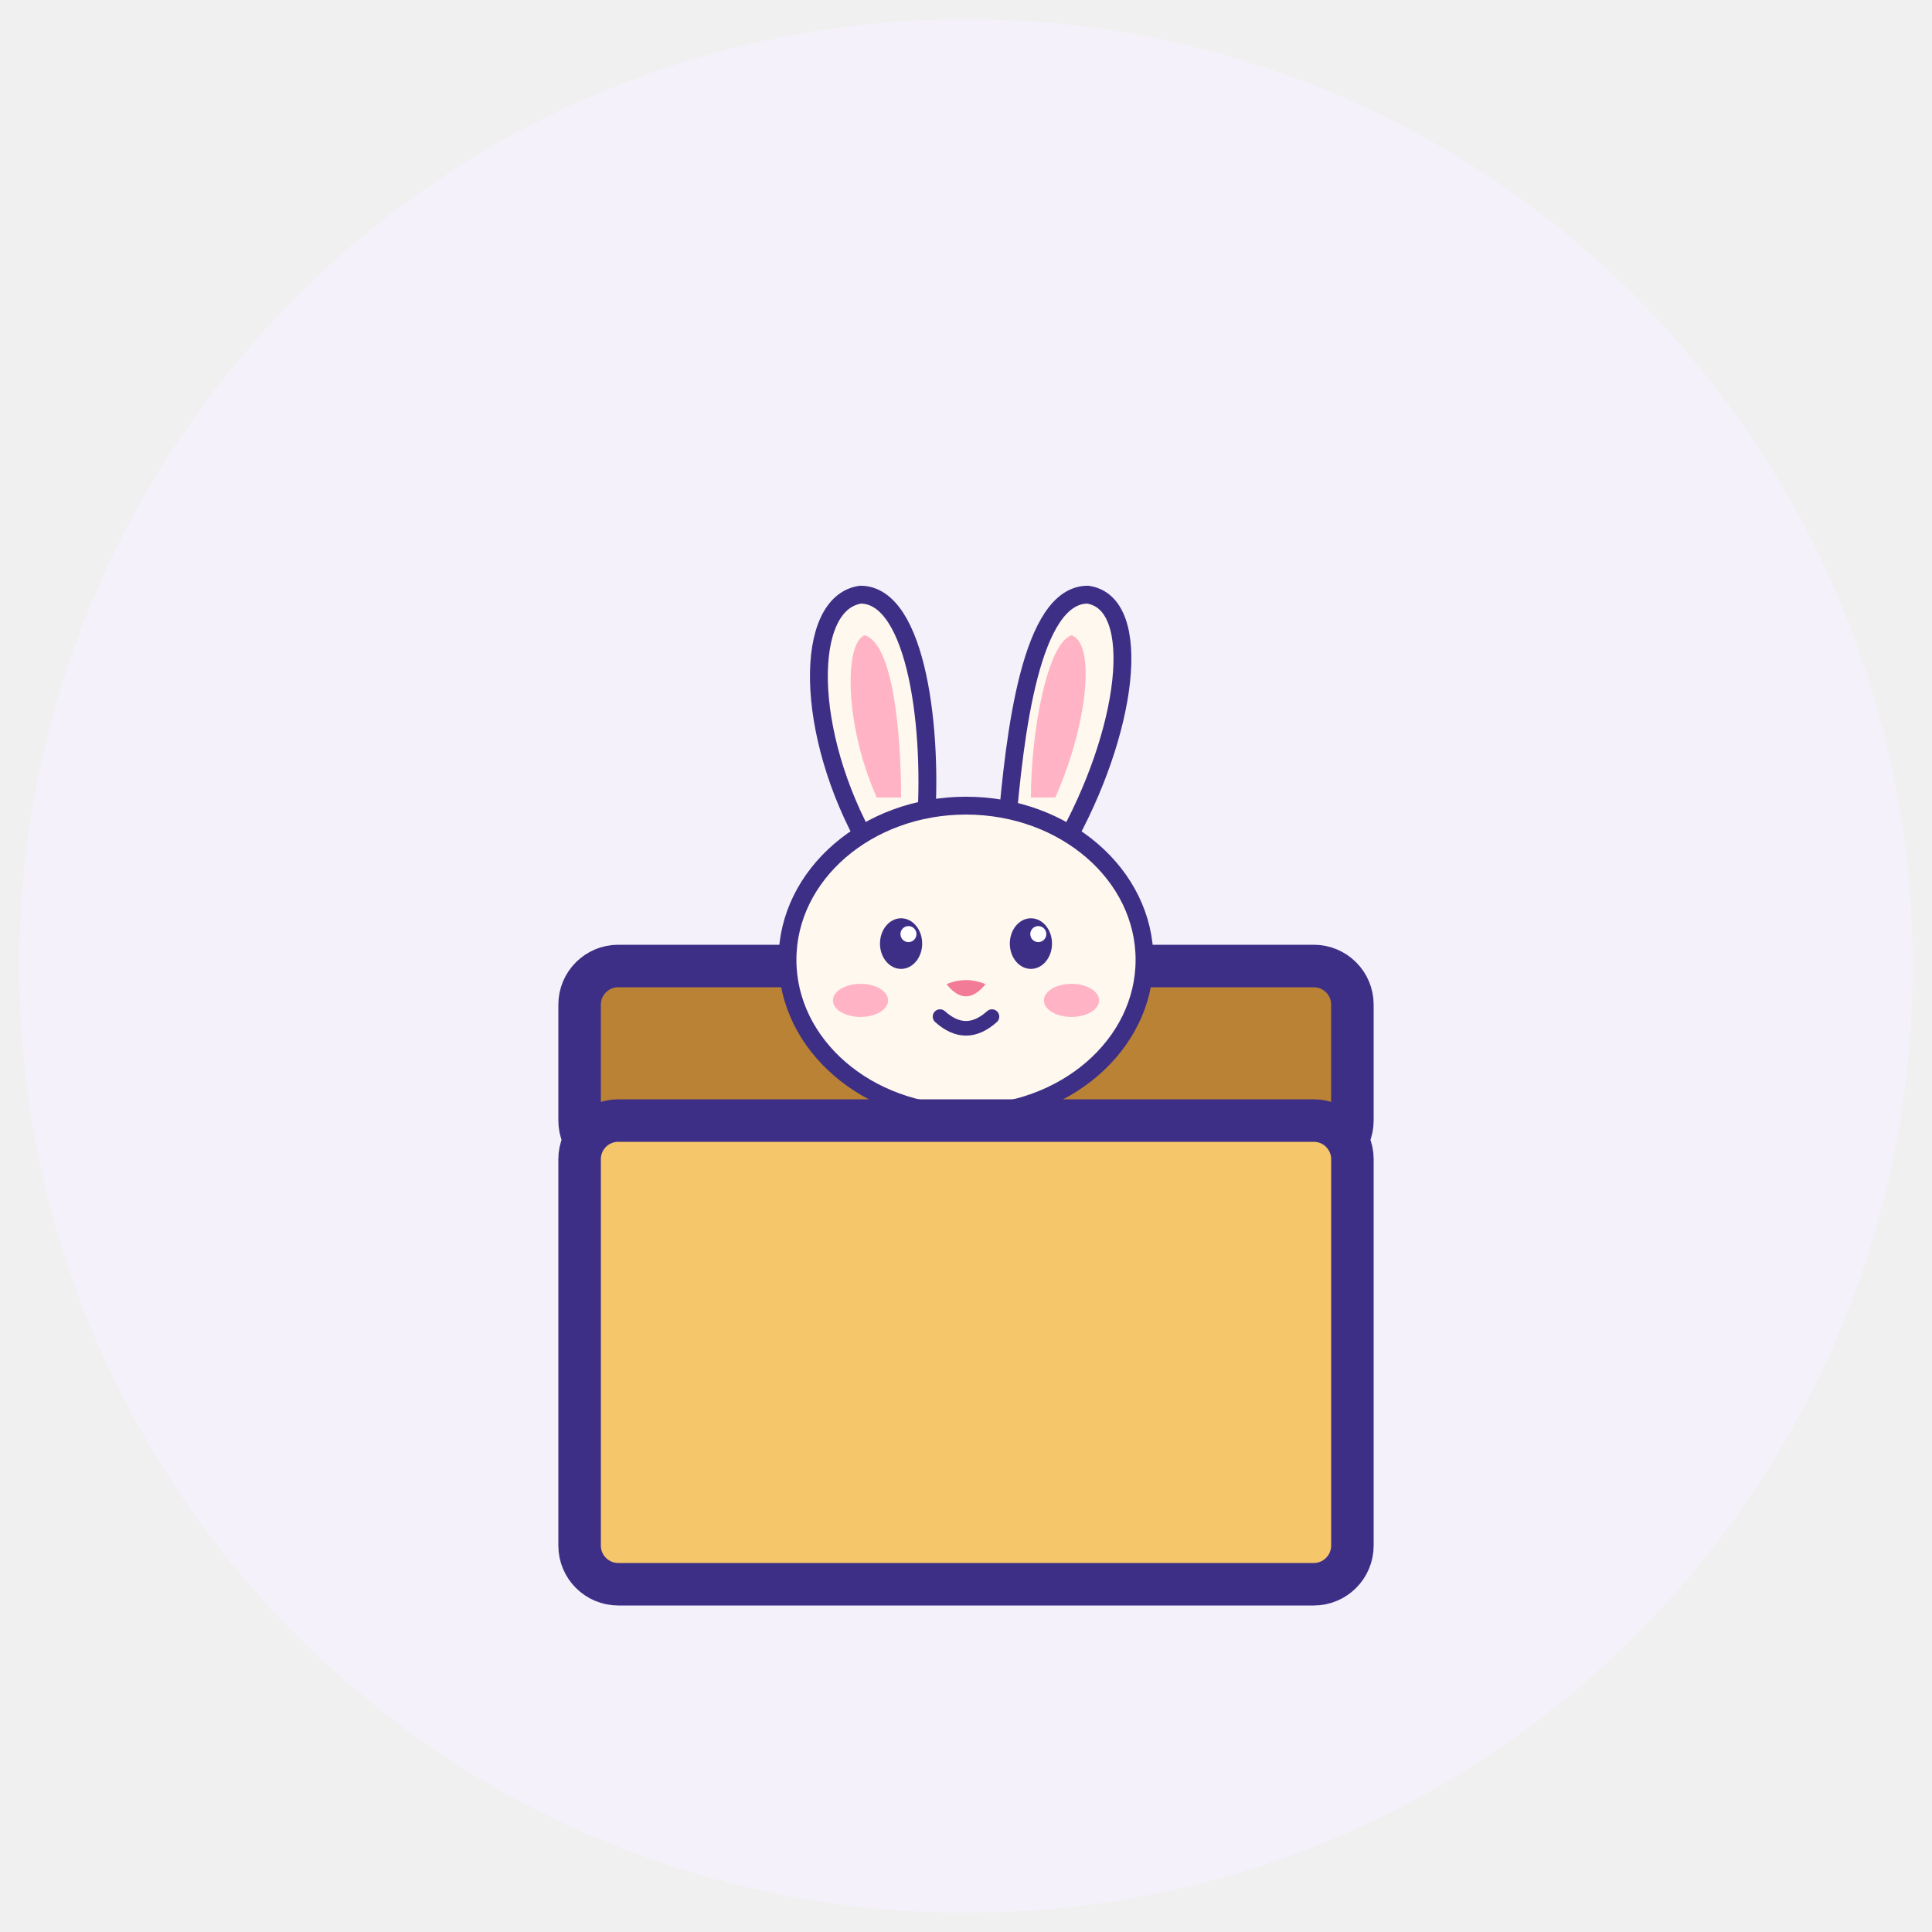
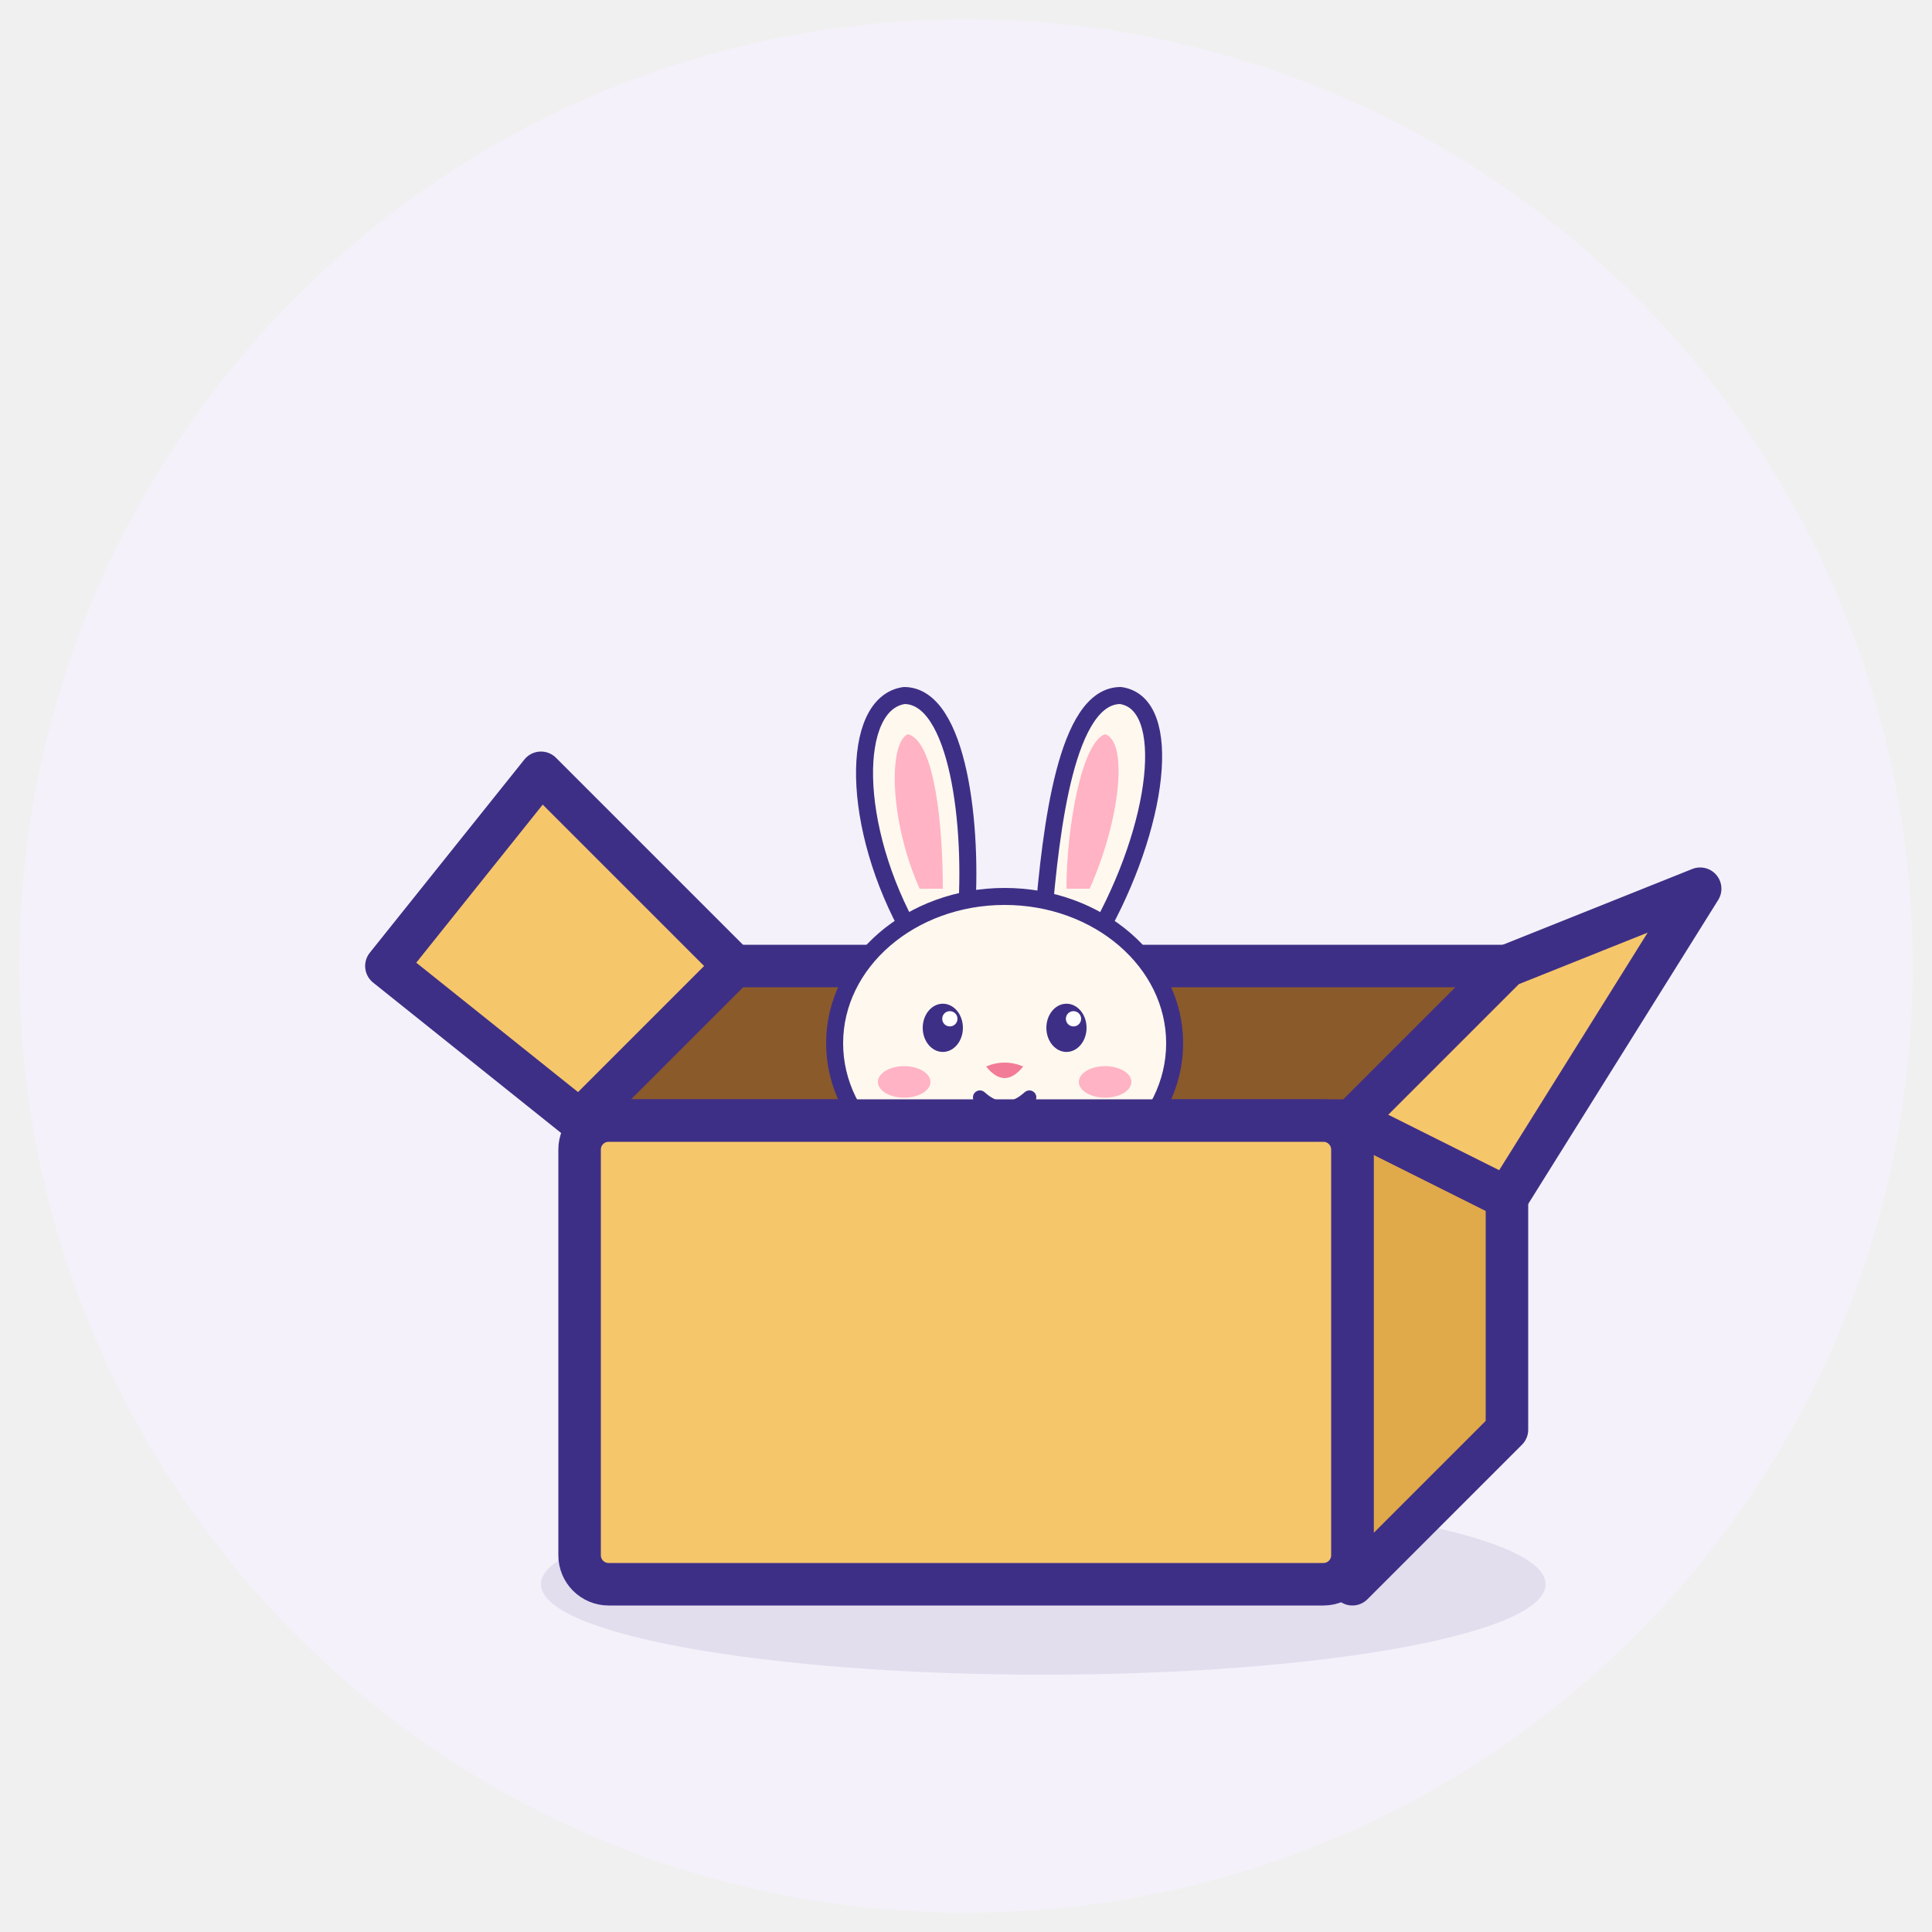
<svg xmlns="http://www.w3.org/2000/svg" viewBox="0 0 100 100" width="256" height="256">
  <circle cx="50" cy="50" r="49" fill="#F4F1FA" />
-   <rect x="30" y="50" width="40" height="10" rx="2" fill="#B98235" stroke="#3E2F86" stroke-width="2.2" stroke-linejoin="round" />
-   <g transform="translate(50 48) scale(0.42) translate(-50 -50)">
+   <ellipse cx="54" cy="82" rx="26" ry="4.68" fill="#3E2F86" opacity="0.1" />
+   <path d="M30 58 L38 50 H78 L70 58Z" fill="#8A5A2B" stroke="#3E2F86" stroke-width="2.2" stroke-linejoin="round" stroke-linecap="round" />
+   <g transform="translate(52 74) scale(0.4) translate(-50 -104)">
+     <circle cx="70" cy="92" r="6" fill="#fff" stroke="#3E2F86" stroke-width="2.2" />
+     <ellipse cx="50" cy="86" rx="19" ry="16" fill="#FFF8EE" stroke="#3E2F86" stroke-width="2.2" />
+     <ellipse cx="40" cy="100" rx="8" ry="4.5" fill="#FFF8EE" stroke="#3E2F86" stroke-width="2.2" />
+     <ellipse cx="60" cy="100" rx="8" ry="4.5" fill="#FFF8EE" stroke="#3E2F86" stroke-width="2.2" />
+     <ellipse cx="43" cy="88" rx="4" ry="5.5" fill="#FFF8EE" stroke="#3E2F86" stroke-width="2.2" />
+     <ellipse cx="57" cy="88" rx="4" ry="5.5" fill="#FFF8EE" stroke="#3E2F86" stroke-width="2.2" />
    <path d="M38 40 C30 26 30 10 37 9 C44 9 46 26 45 38Z" fill="#FFF8EE" stroke="#3E2F86" stroke-width="2.2" stroke-linejoin="round" stroke-linecap="round" />
    <path d="M39 34 C35 25 35 15 37.5 14 C41 15 42 26 42 34Z" fill="#FFB3C5" />
    <path d="M55 38 C56 26 58 9 65 9 C72 10 70 26 62 40Z" fill="#FFF8EE" stroke="#3E2F86" stroke-width="2.2" stroke-linejoin="round" stroke-linecap="round" />
    <path d="M58 34 C58 26 60 15 63 14 C66 15 65 25 61 34Z" fill="#FFB3C5" />
    <ellipse cx="50" cy="54" rx="22" ry="19" fill="#FFF8EE" stroke="#3E2F86" stroke-width="2.2" />
    <ellipse cx="42" cy="52" rx="2.6" ry="3.12" fill="#3E2F86" />
    <circle cx="42.91" cy="50.83" r="0.988" fill="#fff" />
    <ellipse cx="58" cy="52" rx="2.6" ry="3.12" fill="#3E2F86" />
    <circle cx="58.91" cy="50.83" r="0.988" fill="#fff" />
    <ellipse cx="37" cy="59" rx="3.4" ry="2.04" fill="#FFB3C5" />
    <ellipse cx="63" cy="59" rx="3.4" ry="2.04" fill="#FFB3C5" />
    <path d="M47.6 57 Q50 56 52.4 57 Q50 60 47.6 57Z" fill="#F27B98" />
    <path d="M46.8 61 Q50 63.88 53.2 61" fill="none" stroke="#3E2F86" stroke-width="1.8" stroke-linecap="round" stroke-linejoin="round" />
  </g>
-   <rect x="30" y="58" width="40" height="24" rx="2" fill="#F6C66B" stroke="#3E2F86" stroke-width="2.2" stroke-linejoin="round" />
+   <path d="M70 58 L78 50 V74 L70 82Z" fill="#E0A94A" stroke="#3E2F86" stroke-width="2.2" stroke-linejoin="round" stroke-linecap="round" />
+   <rect x="30" y="58" width="40" height="24" rx="1.5" fill="#F6C66B" stroke="#3E2F86" stroke-width="2.2" stroke-linejoin="round" />
+   <path d="M30 58 L38 50 L28 40 L20 50Z" fill="#F6C66B" stroke="#3E2F86" stroke-width="2.2" stroke-linejoin="round" stroke-linecap="round" />
+   <path d="M70 58 L78 50 L88 46 L78 62Z" fill="#F6C66B" stroke="#3E2F86" stroke-width="2.2" stroke-linejoin="round" stroke-linecap="round" />
</svg>
